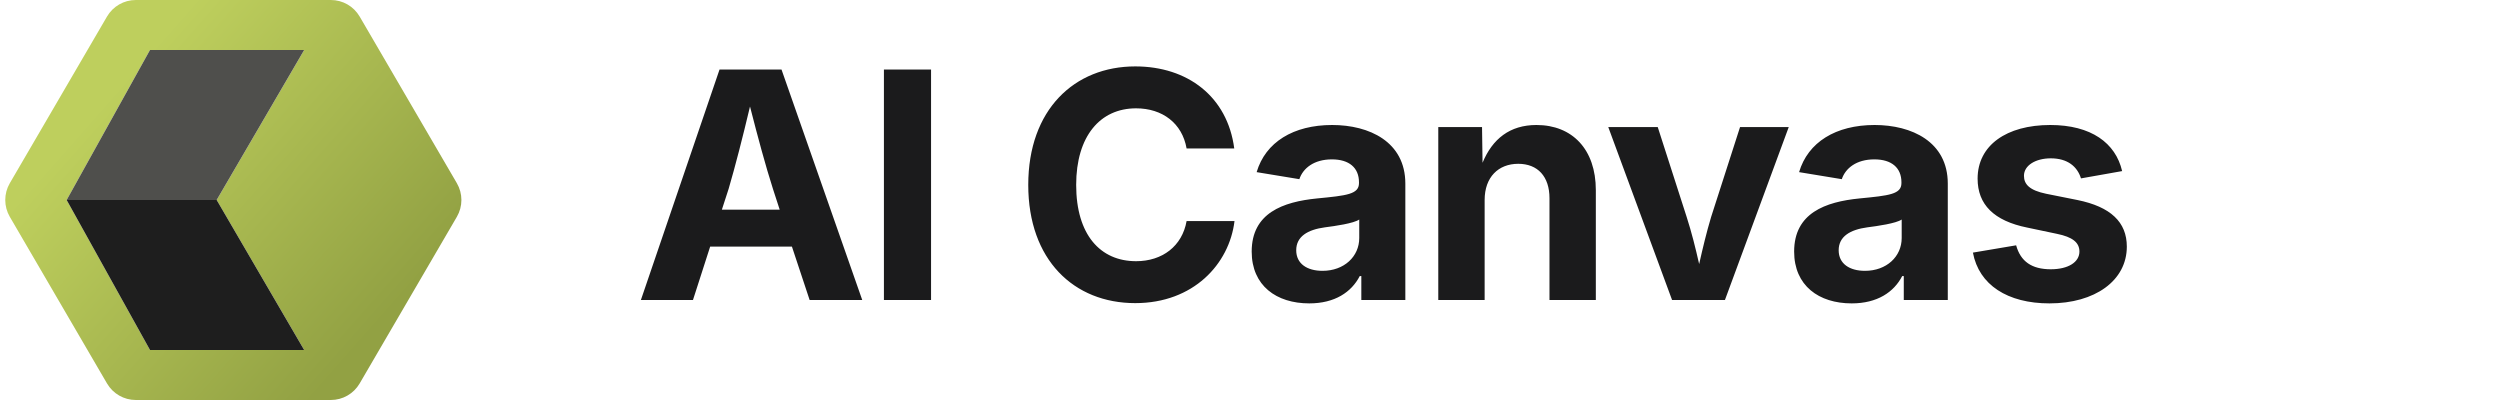
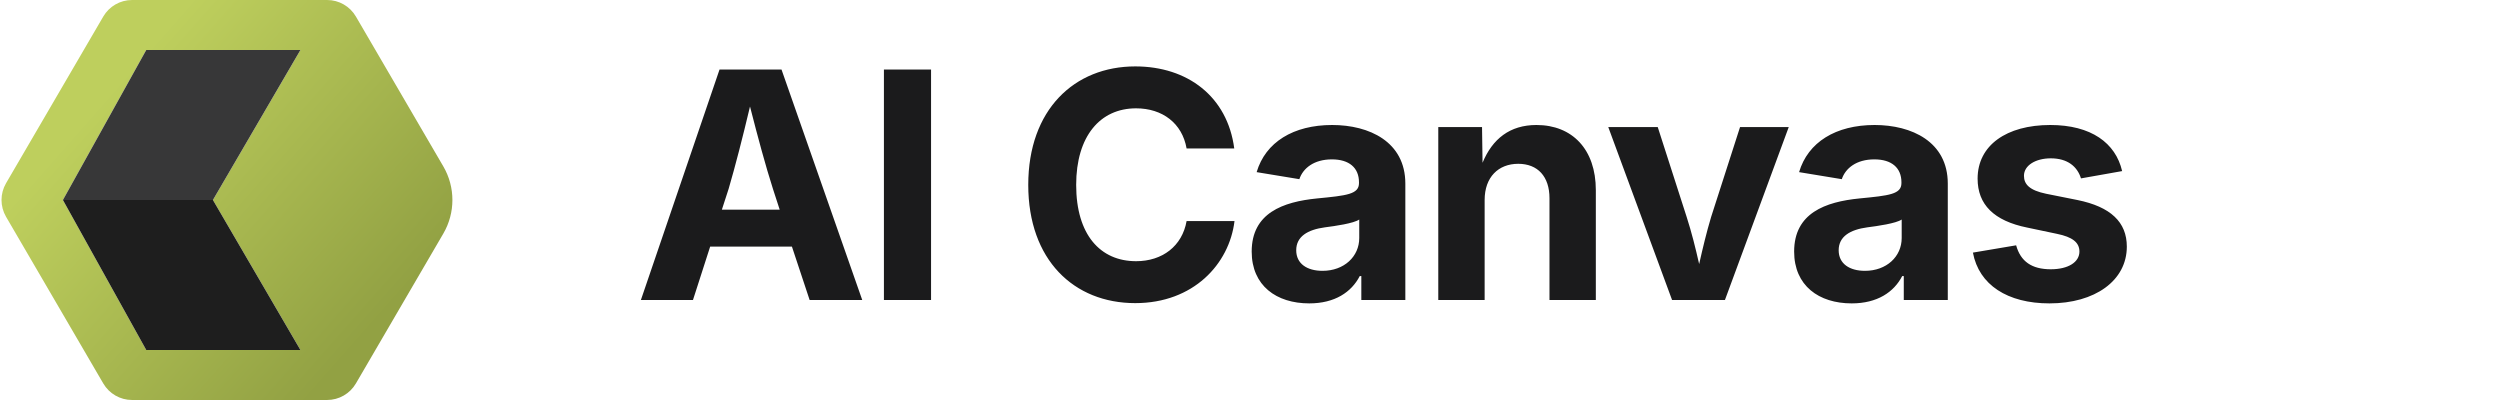
<svg xmlns="http://www.w3.org/2000/svg" width="150" height="24" viewBox="0 0 150 24" fill="none">
-   <path fill-rule="evenodd" clip-rule="evenodd" d="M19.851 0C20.563 0 21.22 0.378 21.579 0.992L22.75 3L27.412 10.992C27.775 11.615 27.775 12.385 27.412 13.008L22.75 21L21.579 23.008C21.22 23.622 20.563 24 19.851 24H8.149C7.437 24 6.78 23.622 6.421 23.008L0.588 13.008C0.225 12.385 0.225 11.615 0.588 10.992L6.421 0.992C6.78 0.378 7.437 0 8.149 0H19.851ZM4 12L9 21H18.25L13 12L18.25 3H9L4 12Z" fill="url(#ai_canvas_logo_grad)" />
-   <path fill-rule="evenodd" clip-rule="evenodd" d="M9 21L4 12H13L18.25 21H9Z" fill="#1E1E1E" />
-   <path fill-rule="evenodd" clip-rule="evenodd" d="M13 12H4L9 3H18.25L13 12Z" fill="#4F4F4C" />
+   <g transform="scale(0.0823515) translate(-40.7272 -62.2856)">
+     <path fill-rule="evenodd" clip-rule="evenodd" d="M279.051 62.286C287.689 62.286 295.676 66.874 300.029 74.335L314.25 98.714L363.724 183.526C372.546 198.65 372.546 217.35 363.724 232.474L314.25 317.286L300.029 341.665C295.676 349.126 287.689 353.714 279.051 353.714H136.949C128.311 353.714 120.324 349.126 115.972 341.665L45.138 220.237C40.727 212.675 40.727 203.325 45.138 195.763L115.972 74.335C120.324 66.874 128.311 62.286 136.949 62.286H279.051ZM86.571 208L147.286 317.286H259.607L195.857 208L259.607 98.714H147.286L86.571 208Z" fill="url(#ai_canvas_logo_grad)" />
+     <path fill-rule="evenodd" clip-rule="evenodd" d="M147.286 317.286L86.572 208H195.857L259.607 317.286H147.286Z" fill="#1E1E1E" />
+     <path fill-rule="evenodd" clip-rule="evenodd" d="M195.857 208H86.572L147.286 98.714H259.607L195.857 208Z" fill="#373738" />
+   </g>
  <text x="38" y="18" font-family="Manrope, ui-sans-serif, system-ui, -apple-system, sans-serif" font-weight="700" font-size="19" letter-spacing="-0.4" fill="#1B1B1C">AI Canvas</text>
  <defs>
-     <linearGradient id="ai_canvas_logo_grad" x1="9" y1="3" x2="24.876" y2="17" gradientUnits="userSpaceOnUse">
+     <linearGradient id="ai_canvas_logo_grad" x1="147.286" y1="98.714" x2="340.061" y2="268.714" gradientUnits="userSpaceOnUse">
      <stop stop-color="#BECF5D" />
      <stop offset="1" stop-color="#92A143" />
    </linearGradient>
  </defs>
</svg>
